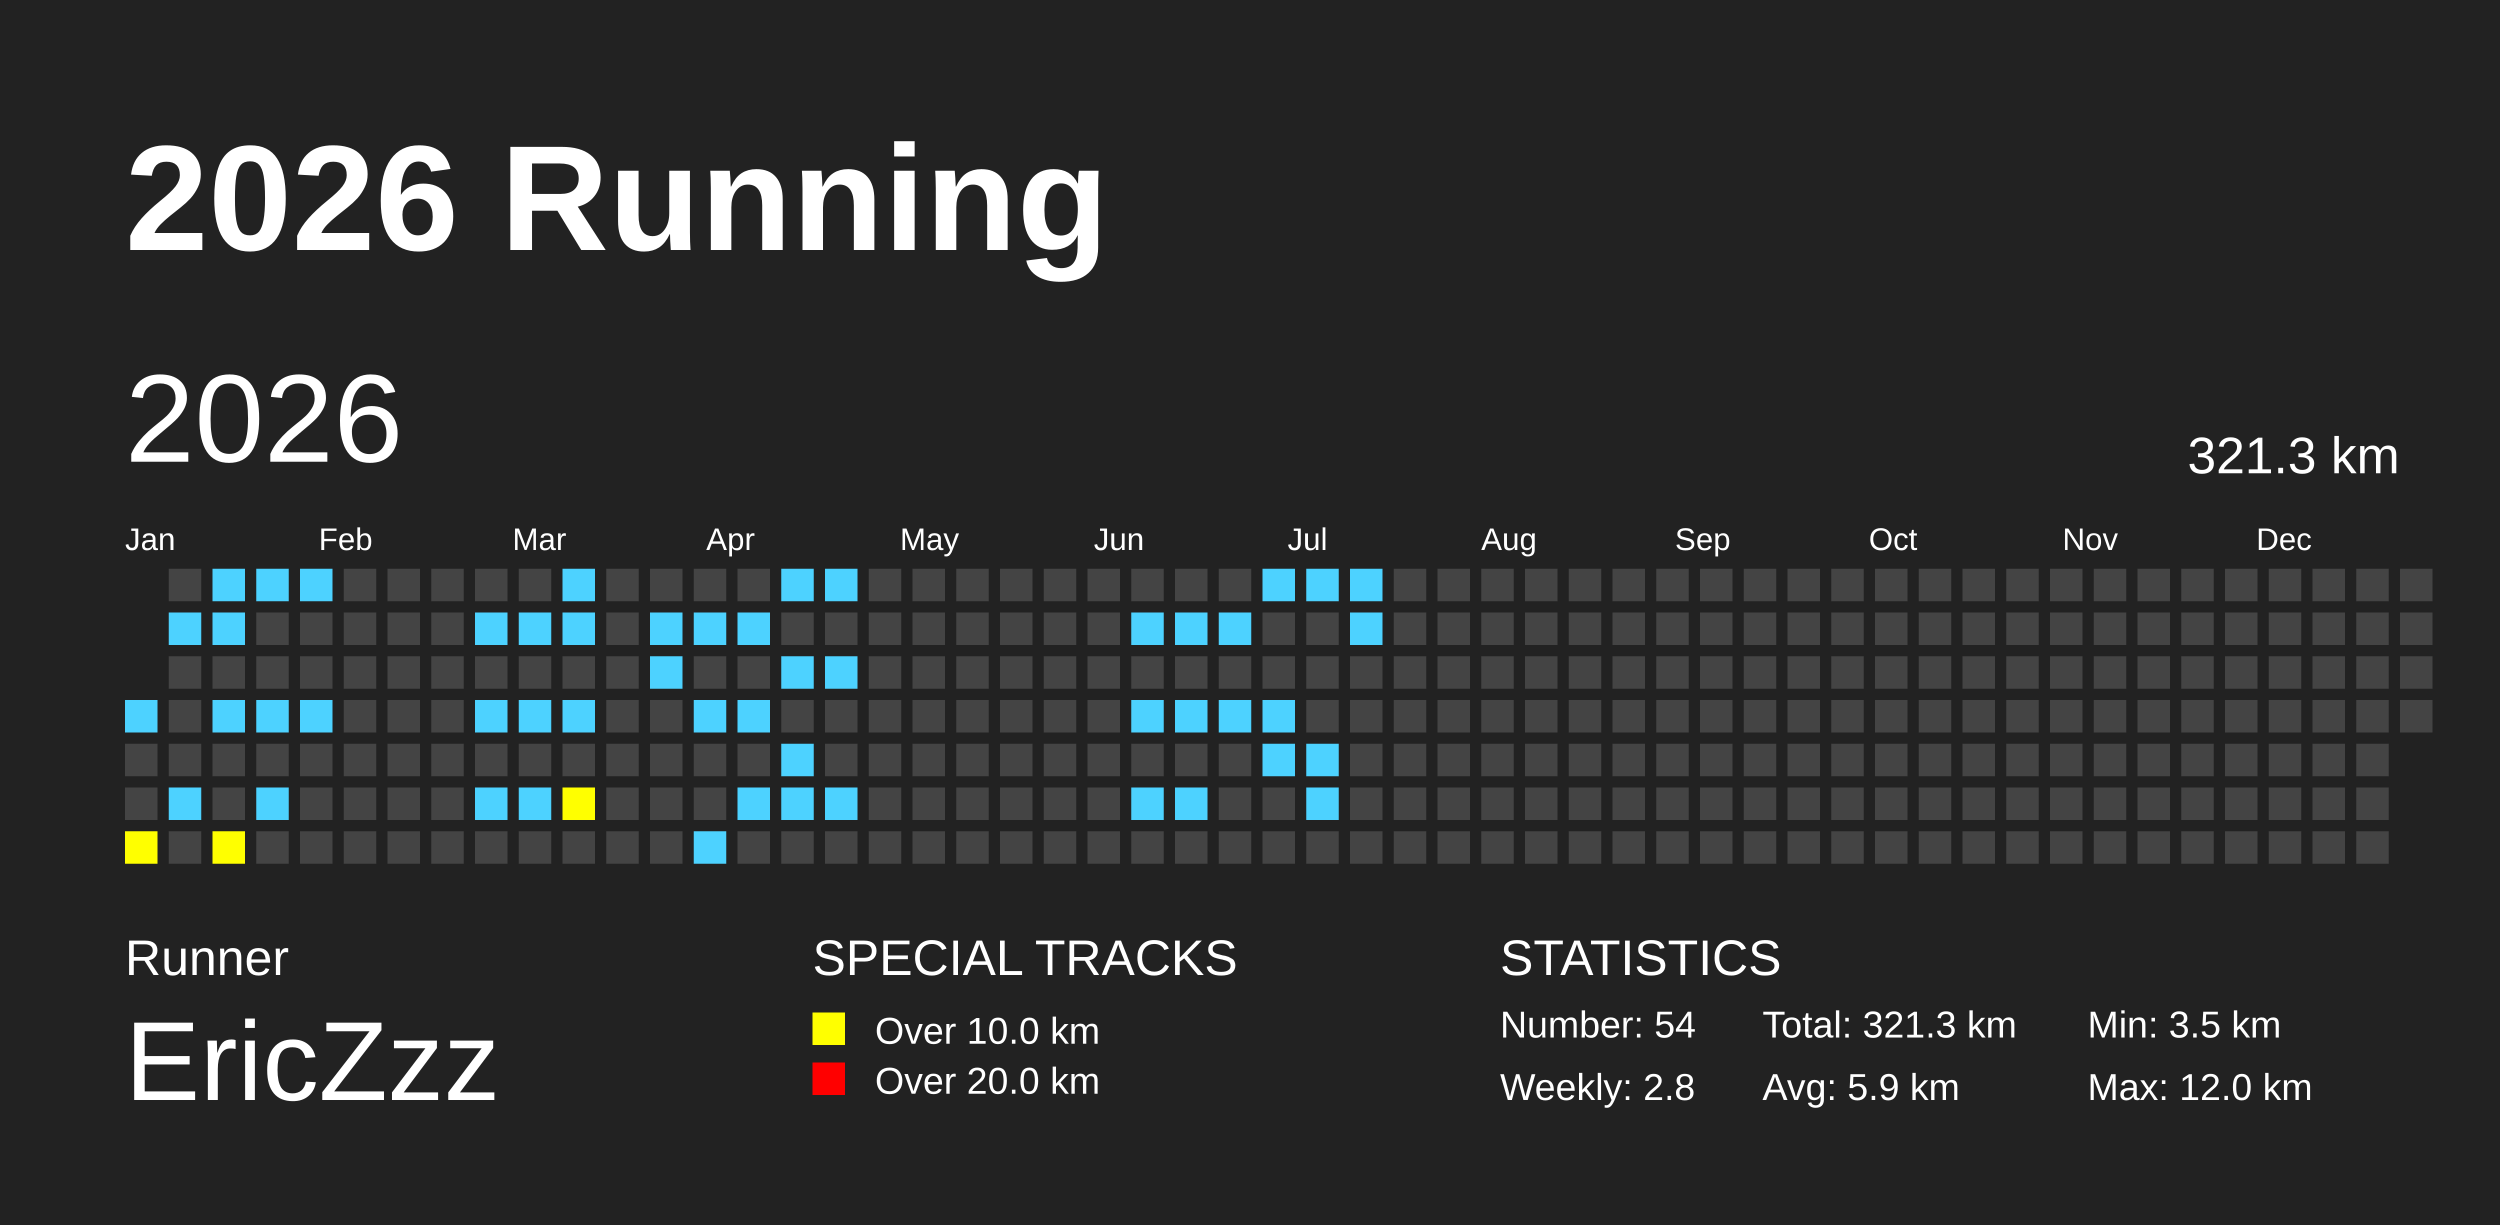
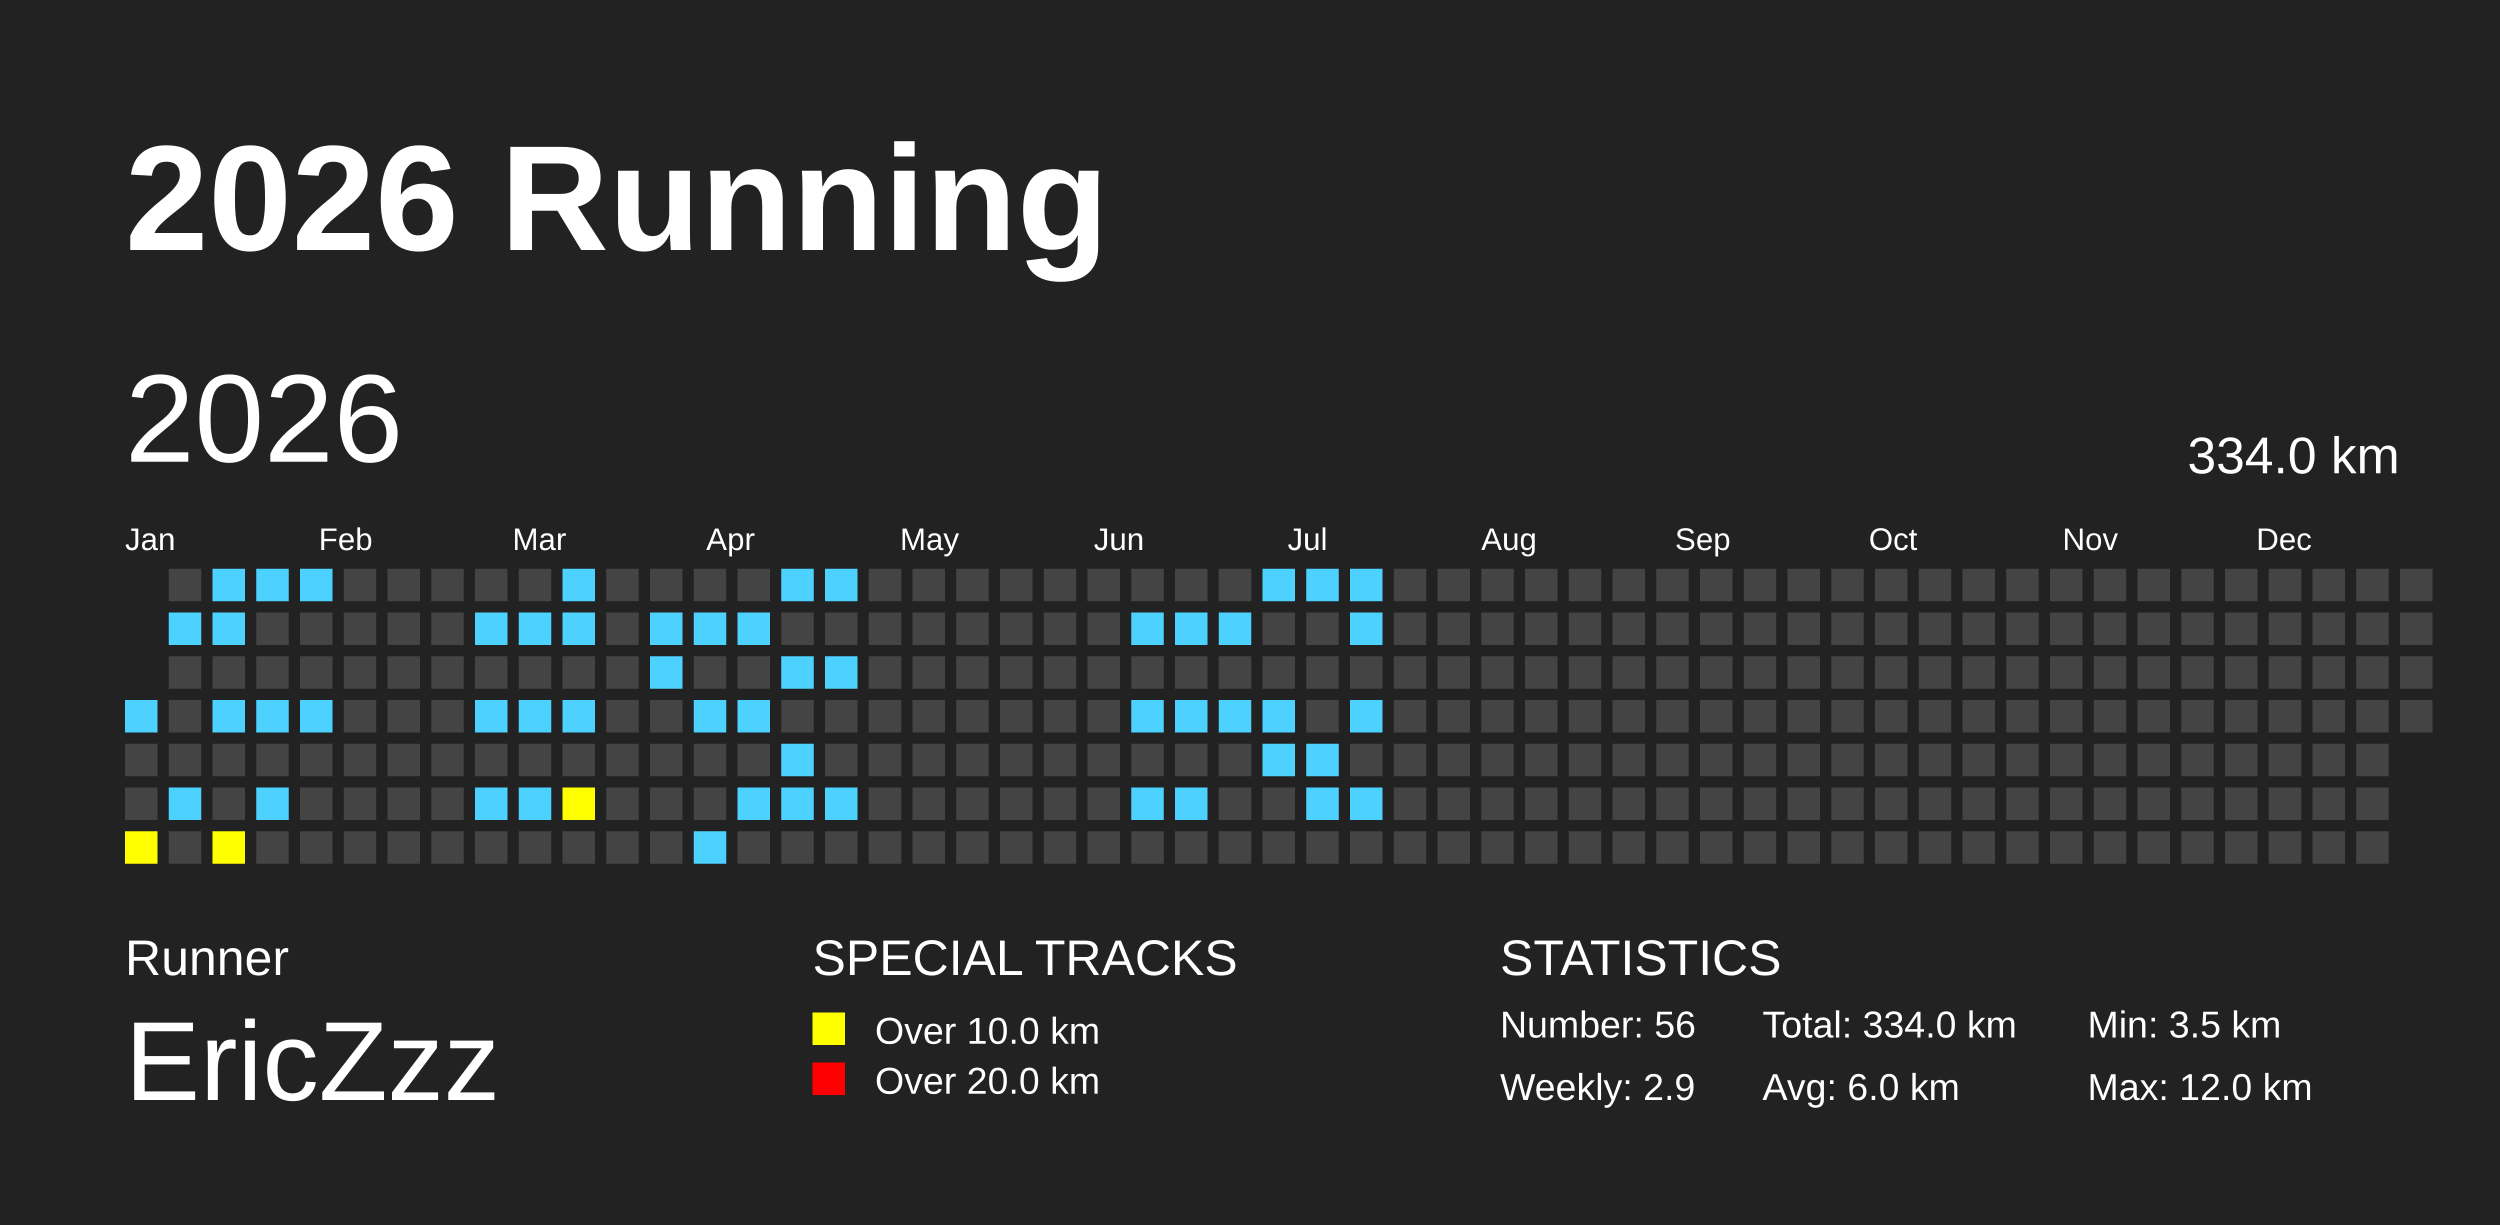
<svg xmlns="http://www.w3.org/2000/svg" baseProfile="full" height="98mm" version="1.1" viewBox="0,0,200,98" width="200mm">
  <defs />
  <rect fill="#222222" height="98" width="200" x="0" y="0" />
  <text fill="#FFFFFF" style="font-size:12px; font-family:Arial; font-weight:bold;" x="10" y="20">2026 Running</text>
  <text fill="#FFFFFF" style="font-size:4px; font-family:Arial" x="10" y="78">Runner</text>
  <text fill="#FFFFFF" style="font-size:9px; font-family:Arial" x="10" y="88">EricZzz</text>
  <text fill="#FFFFFF" style="font-size:4px; font-family:Arial" x="65" y="78">SPECIAL TRACKS</text>
  <rect fill="yellow" height="2.6" width="2.6" x="65" y="81" />
  <text fill="#FFFFFF" style="font-size:3px; font-family:Arial" x="70" y="83.5">Over 10.0 km</text>
  <rect fill="red" height="2.6" width="2.6" x="65" y="85" />
  <text fill="#FFFFFF" style="font-size:3px; font-family:Arial" x="70" y="87.5">Over 20.0 km</text>
  <text fill="#FFFFFF" style="font-size:4px; font-family:Arial" x="120" y="78">STATISTICS</text>
-   <text fill="#FFFFFF" style="font-size:3px; font-family:Arial" x="120" y="83">Number: 54</text>
-   <text fill="#FFFFFF" style="font-size:3px; font-family:Arial" x="120" y="88">Weekly: 2.8</text>
-   <text fill="#FFFFFF" style="font-size:3px; font-family:Arial" x="141" y="83">Total: 321.3 km</text>
-   <text fill="#FFFFFF" style="font-size:3px; font-family:Arial" x="141" y="88">Avg: 5.9 km</text>
+   <text fill="#FFFFFF" style="font-size:3px; font-family:Arial" x="120" y="83">Number: 56</text>
+   <text fill="#FFFFFF" style="font-size:3px; font-family:Arial" x="120" y="88">Weekly: 2.9</text>
+   <text fill="#FFFFFF" style="font-size:3px; font-family:Arial" x="141" y="83">Total: 334.0 km</text>
+   <text fill="#FFFFFF" style="font-size:3px; font-family:Arial" x="141" y="88">Avg: 6.0 km</text>
  <text fill="#FFFFFF" style="font-size:3px; font-family:Arial" x="167" y="83">Min: 3.5 km</text>
  <text fill="#FFFFFF" style="font-size:3px; font-family:Arial" x="167" y="88">Max: 12.0 km</text>
  <text dominant-baseline="hanging" fill="#FFFFFF" style="font-size:10.0px; font-family:Arial;" x="10" y="30">2026</text>
-   <text dominant-baseline="hanging" fill="#FFFFFF" style="font-size:4.125px; font-family:Arial;" x="175" y="35">321.3 km</text>
+   <text dominant-baseline="hanging" fill="#FFFFFF" style="font-size:4.125px; font-family:Arial;" x="175" y="35">334.0 km</text>
  <text fill="#FFFFFF" style="font-size:2.5px; font-family:Arial" x="10.0" y="44">Jan</text>
  <text fill="#FFFFFF" style="font-size:2.5px; font-family:Arial" x="25.5" y="44">Feb</text>
  <text fill="#FFFFFF" style="font-size:2.5px; font-family:Arial" x="41.0" y="44">Mar</text>
  <text fill="#FFFFFF" style="font-size:2.5px; font-family:Arial" x="56.5" y="44">Apr</text>
  <text fill="#FFFFFF" style="font-size:2.5px; font-family:Arial" x="72.0" y="44">May</text>
  <text fill="#FFFFFF" style="font-size:2.5px; font-family:Arial" x="87.5" y="44">Jun</text>
  <text fill="#FFFFFF" style="font-size:2.5px; font-family:Arial" x="103.0" y="44">Jul</text>
  <text fill="#FFFFFF" style="font-size:2.5px; font-family:Arial" x="118.5" y="44">Aug</text>
  <text fill="#FFFFFF" style="font-size:2.5px; font-family:Arial" x="134.0" y="44">Sep</text>
  <text fill="#FFFFFF" style="font-size:2.5px; font-family:Arial" x="149.5" y="44">Oct</text>
  <text fill="#FFFFFF" style="font-size:2.5px; font-family:Arial" x="165.0" y="44">Nov</text>
  <text fill="#FFFFFF" style="font-size:2.5px; font-family:Arial" x="180.5" y="44">Dec</text>
  <rect fill="#4DD2FF" height="2.6" width="2.6" x="10.0" y="56.0" />
  <rect fill="#444444" height="2.6" width="2.6" x="10.0" y="59.5" />
  <rect fill="#444444" height="2.6" width="2.6" x="10.0" y="63.0" />
  <rect fill="yellow" height="2.6" width="2.6" x="10.0" y="66.5" />
  <rect fill="#444444" height="2.6" width="2.6" x="13.5" y="45.5" />
  <rect fill="#4DD2FF" height="2.6" width="2.6" x="13.5" y="49.0" />
  <rect fill="#444444" height="2.6" width="2.6" x="13.5" y="52.5" />
  <rect fill="#444444" height="2.6" width="2.6" x="13.5" y="56.0" />
  <rect fill="#444444" height="2.6" width="2.6" x="13.5" y="59.5" />
  <rect fill="#4DD2FF" height="2.6" width="2.6" x="13.5" y="63.0" />
  <rect fill="#444444" height="2.6" width="2.6" x="13.5" y="66.5" />
  <rect fill="#4DD2FF" height="2.6" width="2.6" x="17.0" y="45.5" />
  <rect fill="#4DD2FF" height="2.6" width="2.6" x="17.0" y="49.0" />
  <rect fill="#444444" height="2.6" width="2.6" x="17.0" y="52.5" />
  <rect fill="#4DD2FF" height="2.6" width="2.6" x="17.0" y="56.0" />
  <rect fill="#444444" height="2.6" width="2.6" x="17.0" y="59.5" />
  <rect fill="#444444" height="2.6" width="2.6" x="17.0" y="63.0" />
  <rect fill="yellow" height="2.6" width="2.6" x="17.0" y="66.5" />
  <rect fill="#4DD2FF" height="2.6" width="2.6" x="20.5" y="45.5" />
  <rect fill="#444444" height="2.6" width="2.6" x="20.5" y="49.0" />
  <rect fill="#444444" height="2.6" width="2.6" x="20.5" y="52.5" />
  <rect fill="#4DD2FF" height="2.6" width="2.6" x="20.5" y="56.0" />
  <rect fill="#444444" height="2.6" width="2.6" x="20.5" y="59.5" />
  <rect fill="#4DD2FF" height="2.6" width="2.6" x="20.5" y="63.0" />
  <rect fill="#444444" height="2.6" width="2.6" x="20.5" y="66.5" />
  <rect fill="#4DD2FF" height="2.6" width="2.6" x="24.0" y="45.5" />
  <rect fill="#444444" height="2.6" width="2.6" x="24.0" y="49.0" />
  <rect fill="#444444" height="2.6" width="2.6" x="24.0" y="52.5" />
  <rect fill="#4DD2FF" height="2.6" width="2.6" x="24.0" y="56.0" />
  <rect fill="#444444" height="2.6" width="2.6" x="24.0" y="59.5" />
  <rect fill="#444444" height="2.6" width="2.6" x="24.0" y="63.0" />
  <rect fill="#444444" height="2.6" width="2.6" x="24.0" y="66.5" />
  <rect fill="#444444" height="2.6" width="2.6" x="27.5" y="45.5" />
  <rect fill="#444444" height="2.6" width="2.6" x="27.5" y="49.0" />
  <rect fill="#444444" height="2.6" width="2.6" x="27.5" y="52.5" />
  <rect fill="#444444" height="2.6" width="2.6" x="27.5" y="56.0" />
  <rect fill="#444444" height="2.6" width="2.6" x="27.5" y="59.5" />
  <rect fill="#444444" height="2.6" width="2.6" x="27.5" y="63.0" />
  <rect fill="#444444" height="2.6" width="2.6" x="27.5" y="66.5" />
  <rect fill="#444444" height="2.6" width="2.6" x="31.0" y="45.5" />
  <rect fill="#444444" height="2.6" width="2.6" x="31.0" y="49.0" />
  <rect fill="#444444" height="2.6" width="2.6" x="31.0" y="52.5" />
  <rect fill="#444444" height="2.6" width="2.6" x="31.0" y="56.0" />
  <rect fill="#444444" height="2.6" width="2.6" x="31.0" y="59.5" />
  <rect fill="#444444" height="2.6" width="2.6" x="31.0" y="63.0" />
  <rect fill="#444444" height="2.6" width="2.6" x="31.0" y="66.5" />
  <rect fill="#444444" height="2.6" width="2.6" x="34.5" y="45.5" />
  <rect fill="#444444" height="2.6" width="2.6" x="34.5" y="49.0" />
  <rect fill="#444444" height="2.6" width="2.6" x="34.5" y="52.5" />
  <rect fill="#444444" height="2.6" width="2.6" x="34.5" y="56.0" />
  <rect fill="#444444" height="2.6" width="2.6" x="34.5" y="59.5" />
  <rect fill="#444444" height="2.6" width="2.6" x="34.5" y="63.0" />
  <rect fill="#444444" height="2.6" width="2.6" x="34.5" y="66.5" />
  <rect fill="#444444" height="2.6" width="2.6" x="38.0" y="45.5" />
  <rect fill="#4DD2FF" height="2.6" width="2.6" x="38.0" y="49.0" />
  <rect fill="#444444" height="2.6" width="2.6" x="38.0" y="52.5" />
  <rect fill="#4DD2FF" height="2.6" width="2.6" x="38.0" y="56.0" />
  <rect fill="#444444" height="2.6" width="2.6" x="38.0" y="59.5" />
  <rect fill="#4DD2FF" height="2.6" width="2.6" x="38.0" y="63.0" />
  <rect fill="#444444" height="2.6" width="2.6" x="38.0" y="66.5" />
  <rect fill="#444444" height="2.6" width="2.6" x="41.5" y="45.5" />
  <rect fill="#4DD2FF" height="2.6" width="2.6" x="41.5" y="49.0" />
  <rect fill="#444444" height="2.6" width="2.6" x="41.5" y="52.5" />
  <rect fill="#4DD2FF" height="2.6" width="2.6" x="41.5" y="56.0" />
  <rect fill="#444444" height="2.6" width="2.6" x="41.5" y="59.5" />
  <rect fill="#4DD2FF" height="2.6" width="2.6" x="41.5" y="63.0" />
  <rect fill="#444444" height="2.6" width="2.6" x="41.5" y="66.5" />
  <rect fill="#4DD2FF" height="2.6" width="2.6" x="45.0" y="45.5" />
  <rect fill="#4DD2FF" height="2.6" width="2.6" x="45.0" y="49.0" />
  <rect fill="#444444" height="2.6" width="2.6" x="45.0" y="52.5" />
  <rect fill="#4DD2FF" height="2.6" width="2.6" x="45.0" y="56.0" />
  <rect fill="#444444" height="2.6" width="2.6" x="45.0" y="59.5" />
  <rect fill="yellow" height="2.6" width="2.6" x="45.0" y="63.0" />
  <rect fill="#444444" height="2.6" width="2.6" x="45.0" y="66.5" />
  <rect fill="#444444" height="2.6" width="2.6" x="48.5" y="45.5" />
  <rect fill="#444444" height="2.6" width="2.6" x="48.5" y="49.0" />
  <rect fill="#444444" height="2.6" width="2.6" x="48.5" y="52.5" />
  <rect fill="#444444" height="2.6" width="2.6" x="48.5" y="56.0" />
  <rect fill="#444444" height="2.6" width="2.6" x="48.5" y="59.5" />
  <rect fill="#444444" height="2.6" width="2.6" x="48.5" y="63.0" />
  <rect fill="#444444" height="2.6" width="2.6" x="48.5" y="66.5" />
  <rect fill="#444444" height="2.6" width="2.6" x="52.0" y="45.5" />
  <rect fill="#4DD2FF" height="2.6" width="2.6" x="52.0" y="49.0" />
  <rect fill="#4DD2FF" height="2.6" width="2.6" x="52.0" y="52.5" />
  <rect fill="#444444" height="2.6" width="2.6" x="52.0" y="56.0" />
  <rect fill="#444444" height="2.6" width="2.6" x="52.0" y="59.5" />
  <rect fill="#444444" height="2.6" width="2.6" x="52.0" y="63.0" />
  <rect fill="#444444" height="2.6" width="2.6" x="52.0" y="66.5" />
  <rect fill="#444444" height="2.6" width="2.6" x="55.5" y="45.5" />
  <rect fill="#4DD2FF" height="2.6" width="2.6" x="55.5" y="49.0" />
  <rect fill="#444444" height="2.6" width="2.6" x="55.5" y="52.5" />
  <rect fill="#4DD2FF" height="2.6" width="2.6" x="55.5" y="56.0" />
  <rect fill="#444444" height="2.6" width="2.6" x="55.5" y="59.5" />
  <rect fill="#444444" height="2.6" width="2.6" x="55.5" y="63.0" />
  <rect fill="#4DD2FF" height="2.6" width="2.6" x="55.5" y="66.5" />
  <rect fill="#444444" height="2.6" width="2.6" x="59.0" y="45.5" />
  <rect fill="#4DD2FF" height="2.6" width="2.6" x="59.0" y="49.0" />
  <rect fill="#444444" height="2.6" width="2.6" x="59.0" y="52.5" />
  <rect fill="#4DD2FF" height="2.6" width="2.6" x="59.0" y="56.0" />
  <rect fill="#444444" height="2.6" width="2.6" x="59.0" y="59.5" />
  <rect fill="#4DD2FF" height="2.6" width="2.6" x="59.0" y="63.0" />
  <rect fill="#444444" height="2.6" width="2.6" x="59.0" y="66.5" />
  <rect fill="#4DD2FF" height="2.6" width="2.6" x="62.5" y="45.5" />
  <rect fill="#444444" height="2.6" width="2.6" x="62.5" y="49.0" />
  <rect fill="#4DD2FF" height="2.6" width="2.6" x="62.5" y="52.5" />
  <rect fill="#444444" height="2.6" width="2.6" x="62.5" y="56.0" />
  <rect fill="#4DD2FF" height="2.6" width="2.6" x="62.5" y="59.5" />
  <rect fill="#4DD2FF" height="2.6" width="2.6" x="62.5" y="63.0" />
  <rect fill="#444444" height="2.6" width="2.6" x="62.5" y="66.5" />
  <rect fill="#4DD2FF" height="2.6" width="2.6" x="66.0" y="45.5" />
  <rect fill="#444444" height="2.6" width="2.6" x="66.0" y="49.0" />
  <rect fill="#4DD2FF" height="2.6" width="2.6" x="66.0" y="52.5" />
  <rect fill="#444444" height="2.6" width="2.6" x="66.0" y="56.0" />
  <rect fill="#444444" height="2.6" width="2.6" x="66.0" y="59.5" />
  <rect fill="#4DD2FF" height="2.6" width="2.6" x="66.0" y="63.0" />
  <rect fill="#444444" height="2.6" width="2.6" x="66.0" y="66.5" />
  <rect fill="#444444" height="2.6" width="2.6" x="69.5" y="45.5" />
  <rect fill="#444444" height="2.6" width="2.6" x="69.5" y="49.0" />
  <rect fill="#444444" height="2.6" width="2.6" x="69.5" y="52.5" />
  <rect fill="#444444" height="2.6" width="2.6" x="69.5" y="56.0" />
  <rect fill="#444444" height="2.6" width="2.6" x="69.5" y="59.5" />
  <rect fill="#444444" height="2.6" width="2.6" x="69.5" y="63.0" />
  <rect fill="#444444" height="2.6" width="2.6" x="69.5" y="66.5" />
  <rect fill="#444444" height="2.6" width="2.6" x="73.0" y="45.5" />
  <rect fill="#444444" height="2.6" width="2.6" x="73.0" y="49.0" />
  <rect fill="#444444" height="2.6" width="2.6" x="73.0" y="52.5" />
  <rect fill="#444444" height="2.6" width="2.6" x="73.0" y="56.0" />
  <rect fill="#444444" height="2.6" width="2.6" x="73.0" y="59.5" />
  <rect fill="#444444" height="2.6" width="2.6" x="73.0" y="63.0" />
  <rect fill="#444444" height="2.6" width="2.6" x="73.0" y="66.5" />
  <rect fill="#444444" height="2.6" width="2.6" x="76.5" y="45.5" />
  <rect fill="#444444" height="2.6" width="2.6" x="76.5" y="49.0" />
  <rect fill="#444444" height="2.6" width="2.6" x="76.5" y="52.5" />
  <rect fill="#444444" height="2.6" width="2.6" x="76.5" y="56.0" />
  <rect fill="#444444" height="2.6" width="2.6" x="76.5" y="59.5" />
  <rect fill="#444444" height="2.6" width="2.6" x="76.5" y="63.0" />
  <rect fill="#444444" height="2.6" width="2.6" x="76.5" y="66.5" />
  <rect fill="#444444" height="2.6" width="2.6" x="80.0" y="45.5" />
  <rect fill="#444444" height="2.6" width="2.6" x="80.0" y="49.0" />
  <rect fill="#444444" height="2.6" width="2.6" x="80.0" y="52.5" />
  <rect fill="#444444" height="2.6" width="2.6" x="80.0" y="56.0" />
  <rect fill="#444444" height="2.6" width="2.6" x="80.0" y="59.5" />
  <rect fill="#444444" height="2.6" width="2.6" x="80.0" y="63.0" />
  <rect fill="#444444" height="2.6" width="2.6" x="80.0" y="66.5" />
  <rect fill="#444444" height="2.6" width="2.6" x="83.5" y="45.5" />
  <rect fill="#444444" height="2.6" width="2.6" x="83.5" y="49.0" />
  <rect fill="#444444" height="2.6" width="2.6" x="83.5" y="52.5" />
  <rect fill="#444444" height="2.6" width="2.6" x="83.5" y="56.0" />
  <rect fill="#444444" height="2.6" width="2.6" x="83.5" y="59.5" />
  <rect fill="#444444" height="2.6" width="2.6" x="83.5" y="63.0" />
  <rect fill="#444444" height="2.6" width="2.6" x="83.5" y="66.5" />
  <rect fill="#444444" height="2.6" width="2.6" x="87.0" y="45.5" />
  <rect fill="#444444" height="2.6" width="2.6" x="87.0" y="49.0" />
  <rect fill="#444444" height="2.6" width="2.6" x="87.0" y="52.5" />
  <rect fill="#444444" height="2.6" width="2.6" x="87.0" y="56.0" />
  <rect fill="#444444" height="2.6" width="2.6" x="87.0" y="59.5" />
  <rect fill="#444444" height="2.6" width="2.6" x="87.0" y="63.0" />
  <rect fill="#444444" height="2.6" width="2.6" x="87.0" y="66.5" />
  <rect fill="#444444" height="2.6" width="2.6" x="90.5" y="45.5" />
  <rect fill="#4DD2FF" height="2.6" width="2.6" x="90.5" y="49.0" />
  <rect fill="#444444" height="2.6" width="2.6" x="90.5" y="52.5" />
  <rect fill="#4DD2FF" height="2.6" width="2.6" x="90.5" y="56.0" />
  <rect fill="#444444" height="2.6" width="2.6" x="90.5" y="59.5" />
  <rect fill="#4DD2FF" height="2.6" width="2.6" x="90.5" y="63.0" />
  <rect fill="#444444" height="2.6" width="2.6" x="90.5" y="66.5" />
  <rect fill="#444444" height="2.6" width="2.6" x="94.0" y="45.5" />
  <rect fill="#4DD2FF" height="2.6" width="2.6" x="94.0" y="49.0" />
  <rect fill="#444444" height="2.6" width="2.6" x="94.0" y="52.5" />
  <rect fill="#4DD2FF" height="2.6" width="2.6" x="94.0" y="56.0" />
  <rect fill="#444444" height="2.6" width="2.6" x="94.0" y="59.5" />
  <rect fill="#4DD2FF" height="2.6" width="2.6" x="94.0" y="63.0" />
  <rect fill="#444444" height="2.6" width="2.6" x="94.0" y="66.5" />
  <rect fill="#444444" height="2.6" width="2.6" x="97.5" y="45.5" />
  <rect fill="#4DD2FF" height="2.6" width="2.6" x="97.5" y="49.0" />
  <rect fill="#444444" height="2.6" width="2.6" x="97.5" y="52.5" />
  <rect fill="#4DD2FF" height="2.6" width="2.6" x="97.5" y="56.0" />
  <rect fill="#444444" height="2.6" width="2.6" x="97.5" y="59.5" />
  <rect fill="#444444" height="2.6" width="2.6" x="97.5" y="63.0" />
  <rect fill="#444444" height="2.6" width="2.6" x="97.5" y="66.5" />
  <rect fill="#4DD2FF" height="2.6" width="2.6" x="101.0" y="45.5" />
  <rect fill="#444444" height="2.6" width="2.6" x="101.0" y="49.0" />
  <rect fill="#444444" height="2.6" width="2.6" x="101.0" y="52.5" />
  <rect fill="#4DD2FF" height="2.6" width="2.6" x="101.0" y="56.0" />
  <rect fill="#4DD2FF" height="2.6" width="2.6" x="101.0" y="59.5" />
  <rect fill="#444444" height="2.6" width="2.6" x="101.0" y="63.0" />
  <rect fill="#444444" height="2.6" width="2.6" x="101.0" y="66.5" />
  <rect fill="#4DD2FF" height="2.6" width="2.6" x="104.5" y="45.5" />
  <rect fill="#444444" height="2.6" width="2.6" x="104.5" y="49.0" />
  <rect fill="#444444" height="2.6" width="2.6" x="104.5" y="52.5" />
  <rect fill="#444444" height="2.6" width="2.6" x="104.5" y="56.0" />
  <rect fill="#4DD2FF" height="2.6" width="2.6" x="104.5" y="59.5" />
  <rect fill="#4DD2FF" height="2.6" width="2.6" x="104.5" y="63.0" />
  <rect fill="#444444" height="2.6" width="2.6" x="104.5" y="66.5" />
  <rect fill="#4DD2FF" height="2.6" width="2.6" x="108.0" y="45.5" />
  <rect fill="#4DD2FF" height="2.6" width="2.6" x="108.0" y="49.0" />
  <rect fill="#444444" height="2.6" width="2.6" x="108.0" y="52.5" />
-   <rect fill="#444444" height="2.6" width="2.6" x="108.0" y="56.0" />
+   <rect fill="#4DD2FF" height="2.6" width="2.6" x="108.0" y="56.0" />
  <rect fill="#444444" height="2.6" width="2.6" x="108.0" y="59.5" />
-   <rect fill="#444444" height="2.6" width="2.6" x="108.0" y="63.0" />
+   <rect fill="#4DD2FF" height="2.6" width="2.6" x="108.0" y="63.0" />
  <rect fill="#444444" height="2.6" width="2.6" x="108.0" y="66.5" />
  <rect fill="#444444" height="2.6" width="2.6" x="111.5" y="45.5" />
  <rect fill="#444444" height="2.6" width="2.6" x="111.5" y="49.0" />
  <rect fill="#444444" height="2.6" width="2.6" x="111.5" y="52.5" />
  <rect fill="#444444" height="2.6" width="2.6" x="111.5" y="56.0" />
  <rect fill="#444444" height="2.6" width="2.6" x="111.5" y="59.5" />
  <rect fill="#444444" height="2.6" width="2.6" x="111.5" y="63.0" />
  <rect fill="#444444" height="2.6" width="2.6" x="111.5" y="66.5" />
  <rect fill="#444444" height="2.6" width="2.6" x="115.0" y="45.5" />
  <rect fill="#444444" height="2.6" width="2.6" x="115.0" y="49.0" />
  <rect fill="#444444" height="2.6" width="2.6" x="115.0" y="52.5" />
  <rect fill="#444444" height="2.6" width="2.6" x="115.0" y="56.0" />
  <rect fill="#444444" height="2.6" width="2.6" x="115.0" y="59.5" />
  <rect fill="#444444" height="2.6" width="2.6" x="115.0" y="63.0" />
  <rect fill="#444444" height="2.6" width="2.6" x="115.0" y="66.5" />
  <rect fill="#444444" height="2.6" width="2.6" x="118.5" y="45.5" />
  <rect fill="#444444" height="2.6" width="2.6" x="118.5" y="49.0" />
  <rect fill="#444444" height="2.6" width="2.6" x="118.5" y="52.5" />
  <rect fill="#444444" height="2.6" width="2.6" x="118.5" y="56.0" />
  <rect fill="#444444" height="2.6" width="2.6" x="118.5" y="59.5" />
  <rect fill="#444444" height="2.6" width="2.6" x="118.5" y="63.0" />
  <rect fill="#444444" height="2.6" width="2.6" x="118.5" y="66.5" />
  <rect fill="#444444" height="2.6" width="2.6" x="122.0" y="45.5" />
  <rect fill="#444444" height="2.6" width="2.6" x="122.0" y="49.0" />
  <rect fill="#444444" height="2.6" width="2.6" x="122.0" y="52.5" />
  <rect fill="#444444" height="2.6" width="2.6" x="122.0" y="56.0" />
  <rect fill="#444444" height="2.6" width="2.6" x="122.0" y="59.5" />
  <rect fill="#444444" height="2.6" width="2.6" x="122.0" y="63.0" />
  <rect fill="#444444" height="2.6" width="2.6" x="122.0" y="66.5" />
  <rect fill="#444444" height="2.6" width="2.6" x="125.5" y="45.5" />
  <rect fill="#444444" height="2.6" width="2.6" x="125.5" y="49.0" />
  <rect fill="#444444" height="2.6" width="2.6" x="125.5" y="52.5" />
  <rect fill="#444444" height="2.6" width="2.6" x="125.5" y="56.0" />
  <rect fill="#444444" height="2.6" width="2.6" x="125.5" y="59.5" />
  <rect fill="#444444" height="2.6" width="2.6" x="125.5" y="63.0" />
  <rect fill="#444444" height="2.6" width="2.6" x="125.5" y="66.5" />
  <rect fill="#444444" height="2.6" width="2.6" x="129.0" y="45.5" />
  <rect fill="#444444" height="2.6" width="2.6" x="129.0" y="49.0" />
  <rect fill="#444444" height="2.6" width="2.6" x="129.0" y="52.5" />
  <rect fill="#444444" height="2.6" width="2.6" x="129.0" y="56.0" />
  <rect fill="#444444" height="2.6" width="2.6" x="129.0" y="59.5" />
  <rect fill="#444444" height="2.6" width="2.6" x="129.0" y="63.0" />
  <rect fill="#444444" height="2.6" width="2.6" x="129.0" y="66.5" />
  <rect fill="#444444" height="2.6" width="2.6" x="132.5" y="45.5" />
  <rect fill="#444444" height="2.6" width="2.6" x="132.5" y="49.0" />
  <rect fill="#444444" height="2.6" width="2.6" x="132.5" y="52.5" />
  <rect fill="#444444" height="2.6" width="2.6" x="132.5" y="56.0" />
  <rect fill="#444444" height="2.6" width="2.6" x="132.5" y="59.5" />
  <rect fill="#444444" height="2.6" width="2.6" x="132.5" y="63.0" />
  <rect fill="#444444" height="2.6" width="2.6" x="132.5" y="66.5" />
  <rect fill="#444444" height="2.6" width="2.6" x="136.0" y="45.5" />
  <rect fill="#444444" height="2.6" width="2.6" x="136.0" y="49.0" />
  <rect fill="#444444" height="2.6" width="2.6" x="136.0" y="52.5" />
  <rect fill="#444444" height="2.6" width="2.6" x="136.0" y="56.0" />
  <rect fill="#444444" height="2.6" width="2.6" x="136.0" y="59.5" />
  <rect fill="#444444" height="2.6" width="2.6" x="136.0" y="63.0" />
  <rect fill="#444444" height="2.6" width="2.6" x="136.0" y="66.5" />
  <rect fill="#444444" height="2.6" width="2.6" x="139.5" y="45.5" />
  <rect fill="#444444" height="2.6" width="2.6" x="139.5" y="49.0" />
  <rect fill="#444444" height="2.6" width="2.6" x="139.5" y="52.5" />
  <rect fill="#444444" height="2.6" width="2.6" x="139.5" y="56.0" />
  <rect fill="#444444" height="2.6" width="2.6" x="139.5" y="59.5" />
  <rect fill="#444444" height="2.6" width="2.6" x="139.5" y="63.0" />
  <rect fill="#444444" height="2.6" width="2.6" x="139.5" y="66.5" />
  <rect fill="#444444" height="2.6" width="2.6" x="143.0" y="45.5" />
  <rect fill="#444444" height="2.6" width="2.6" x="143.0" y="49.0" />
  <rect fill="#444444" height="2.6" width="2.6" x="143.0" y="52.5" />
  <rect fill="#444444" height="2.6" width="2.6" x="143.0" y="56.0" />
  <rect fill="#444444" height="2.6" width="2.6" x="143.0" y="59.5" />
  <rect fill="#444444" height="2.6" width="2.6" x="143.0" y="63.0" />
  <rect fill="#444444" height="2.6" width="2.6" x="143.0" y="66.5" />
  <rect fill="#444444" height="2.6" width="2.6" x="146.5" y="45.5" />
  <rect fill="#444444" height="2.6" width="2.6" x="146.5" y="49.0" />
  <rect fill="#444444" height="2.6" width="2.6" x="146.5" y="52.5" />
  <rect fill="#444444" height="2.6" width="2.6" x="146.5" y="56.0" />
  <rect fill="#444444" height="2.6" width="2.6" x="146.5" y="59.5" />
  <rect fill="#444444" height="2.6" width="2.6" x="146.5" y="63.0" />
  <rect fill="#444444" height="2.6" width="2.6" x="146.5" y="66.5" />
  <rect fill="#444444" height="2.6" width="2.6" x="150.0" y="45.5" />
  <rect fill="#444444" height="2.6" width="2.6" x="150.0" y="49.0" />
  <rect fill="#444444" height="2.6" width="2.6" x="150.0" y="52.5" />
  <rect fill="#444444" height="2.6" width="2.6" x="150.0" y="56.0" />
  <rect fill="#444444" height="2.6" width="2.6" x="150.0" y="59.5" />
  <rect fill="#444444" height="2.6" width="2.6" x="150.0" y="63.0" />
  <rect fill="#444444" height="2.6" width="2.6" x="150.0" y="66.5" />
  <rect fill="#444444" height="2.6" width="2.6" x="153.5" y="45.5" />
  <rect fill="#444444" height="2.6" width="2.6" x="153.5" y="49.0" />
  <rect fill="#444444" height="2.6" width="2.6" x="153.5" y="52.5" />
  <rect fill="#444444" height="2.6" width="2.6" x="153.5" y="56.0" />
  <rect fill="#444444" height="2.6" width="2.6" x="153.5" y="59.5" />
  <rect fill="#444444" height="2.6" width="2.6" x="153.5" y="63.0" />
  <rect fill="#444444" height="2.6" width="2.6" x="153.5" y="66.5" />
  <rect fill="#444444" height="2.6" width="2.6" x="157.0" y="45.5" />
  <rect fill="#444444" height="2.6" width="2.6" x="157.0" y="49.0" />
  <rect fill="#444444" height="2.6" width="2.6" x="157.0" y="52.5" />
  <rect fill="#444444" height="2.6" width="2.6" x="157.0" y="56.0" />
  <rect fill="#444444" height="2.6" width="2.6" x="157.0" y="59.5" />
  <rect fill="#444444" height="2.6" width="2.6" x="157.0" y="63.0" />
  <rect fill="#444444" height="2.6" width="2.6" x="157.0" y="66.5" />
  <rect fill="#444444" height="2.6" width="2.6" x="160.5" y="45.5" />
  <rect fill="#444444" height="2.6" width="2.6" x="160.5" y="49.0" />
  <rect fill="#444444" height="2.6" width="2.6" x="160.5" y="52.5" />
  <rect fill="#444444" height="2.6" width="2.6" x="160.5" y="56.0" />
  <rect fill="#444444" height="2.6" width="2.6" x="160.5" y="59.5" />
  <rect fill="#444444" height="2.6" width="2.6" x="160.5" y="63.0" />
  <rect fill="#444444" height="2.6" width="2.6" x="160.5" y="66.5" />
  <rect fill="#444444" height="2.6" width="2.6" x="164.0" y="45.5" />
  <rect fill="#444444" height="2.6" width="2.6" x="164.0" y="49.0" />
  <rect fill="#444444" height="2.6" width="2.6" x="164.0" y="52.5" />
  <rect fill="#444444" height="2.6" width="2.6" x="164.0" y="56.0" />
  <rect fill="#444444" height="2.6" width="2.6" x="164.0" y="59.5" />
  <rect fill="#444444" height="2.6" width="2.6" x="164.0" y="63.0" />
  <rect fill="#444444" height="2.6" width="2.6" x="164.0" y="66.5" />
  <rect fill="#444444" height="2.6" width="2.6" x="167.5" y="45.5" />
  <rect fill="#444444" height="2.6" width="2.6" x="167.5" y="49.0" />
  <rect fill="#444444" height="2.6" width="2.6" x="167.5" y="52.5" />
  <rect fill="#444444" height="2.6" width="2.6" x="167.5" y="56.0" />
  <rect fill="#444444" height="2.6" width="2.6" x="167.5" y="59.5" />
  <rect fill="#444444" height="2.6" width="2.6" x="167.5" y="63.0" />
  <rect fill="#444444" height="2.6" width="2.6" x="167.5" y="66.5" />
  <rect fill="#444444" height="2.6" width="2.6" x="171.0" y="45.5" />
  <rect fill="#444444" height="2.6" width="2.6" x="171.0" y="49.0" />
  <rect fill="#444444" height="2.6" width="2.6" x="171.0" y="52.5" />
  <rect fill="#444444" height="2.6" width="2.6" x="171.0" y="56.0" />
  <rect fill="#444444" height="2.6" width="2.6" x="171.0" y="59.5" />
  <rect fill="#444444" height="2.6" width="2.6" x="171.0" y="63.0" />
  <rect fill="#444444" height="2.6" width="2.6" x="171.0" y="66.5" />
  <rect fill="#444444" height="2.6" width="2.6" x="174.5" y="45.5" />
  <rect fill="#444444" height="2.6" width="2.6" x="174.5" y="49.0" />
  <rect fill="#444444" height="2.6" width="2.6" x="174.5" y="52.5" />
  <rect fill="#444444" height="2.6" width="2.6" x="174.5" y="56.0" />
  <rect fill="#444444" height="2.6" width="2.6" x="174.5" y="59.5" />
  <rect fill="#444444" height="2.6" width="2.6" x="174.5" y="63.0" />
  <rect fill="#444444" height="2.6" width="2.6" x="174.5" y="66.5" />
  <rect fill="#444444" height="2.6" width="2.6" x="178.0" y="45.5" />
  <rect fill="#444444" height="2.6" width="2.6" x="178.0" y="49.0" />
  <rect fill="#444444" height="2.6" width="2.6" x="178.0" y="52.5" />
  <rect fill="#444444" height="2.6" width="2.6" x="178.0" y="56.0" />
  <rect fill="#444444" height="2.6" width="2.6" x="178.0" y="59.5" />
  <rect fill="#444444" height="2.6" width="2.6" x="178.0" y="63.0" />
  <rect fill="#444444" height="2.6" width="2.6" x="178.0" y="66.5" />
  <rect fill="#444444" height="2.6" width="2.6" x="181.5" y="45.5" />
  <rect fill="#444444" height="2.6" width="2.6" x="181.5" y="49.0" />
  <rect fill="#444444" height="2.6" width="2.6" x="181.5" y="52.5" />
  <rect fill="#444444" height="2.6" width="2.6" x="181.5" y="56.0" />
  <rect fill="#444444" height="2.6" width="2.6" x="181.5" y="59.5" />
  <rect fill="#444444" height="2.6" width="2.6" x="181.5" y="63.0" />
  <rect fill="#444444" height="2.6" width="2.6" x="181.5" y="66.5" />
  <rect fill="#444444" height="2.6" width="2.6" x="185.0" y="45.5" />
  <rect fill="#444444" height="2.6" width="2.6" x="185.0" y="49.0" />
  <rect fill="#444444" height="2.6" width="2.6" x="185.0" y="52.5" />
  <rect fill="#444444" height="2.6" width="2.6" x="185.0" y="56.0" />
  <rect fill="#444444" height="2.6" width="2.6" x="185.0" y="59.5" />
  <rect fill="#444444" height="2.6" width="2.6" x="185.0" y="63.0" />
  <rect fill="#444444" height="2.6" width="2.6" x="185.0" y="66.5" />
  <rect fill="#444444" height="2.6" width="2.6" x="188.5" y="45.5" />
  <rect fill="#444444" height="2.6" width="2.6" x="188.5" y="49.0" />
  <rect fill="#444444" height="2.6" width="2.6" x="188.5" y="52.5" />
  <rect fill="#444444" height="2.6" width="2.6" x="188.5" y="56.0" />
  <rect fill="#444444" height="2.6" width="2.6" x="188.5" y="59.5" />
  <rect fill="#444444" height="2.6" width="2.6" x="188.5" y="63.0" />
  <rect fill="#444444" height="2.6" width="2.6" x="188.5" y="66.5" />
  <rect fill="#444444" height="2.6" width="2.6" x="192.0" y="45.5" />
  <rect fill="#444444" height="2.6" width="2.6" x="192.0" y="49.0" />
  <rect fill="#444444" height="2.6" width="2.6" x="192.0" y="52.5" />
  <rect fill="#444444" height="2.6" width="2.6" x="192.0" y="56.0" />
</svg>
